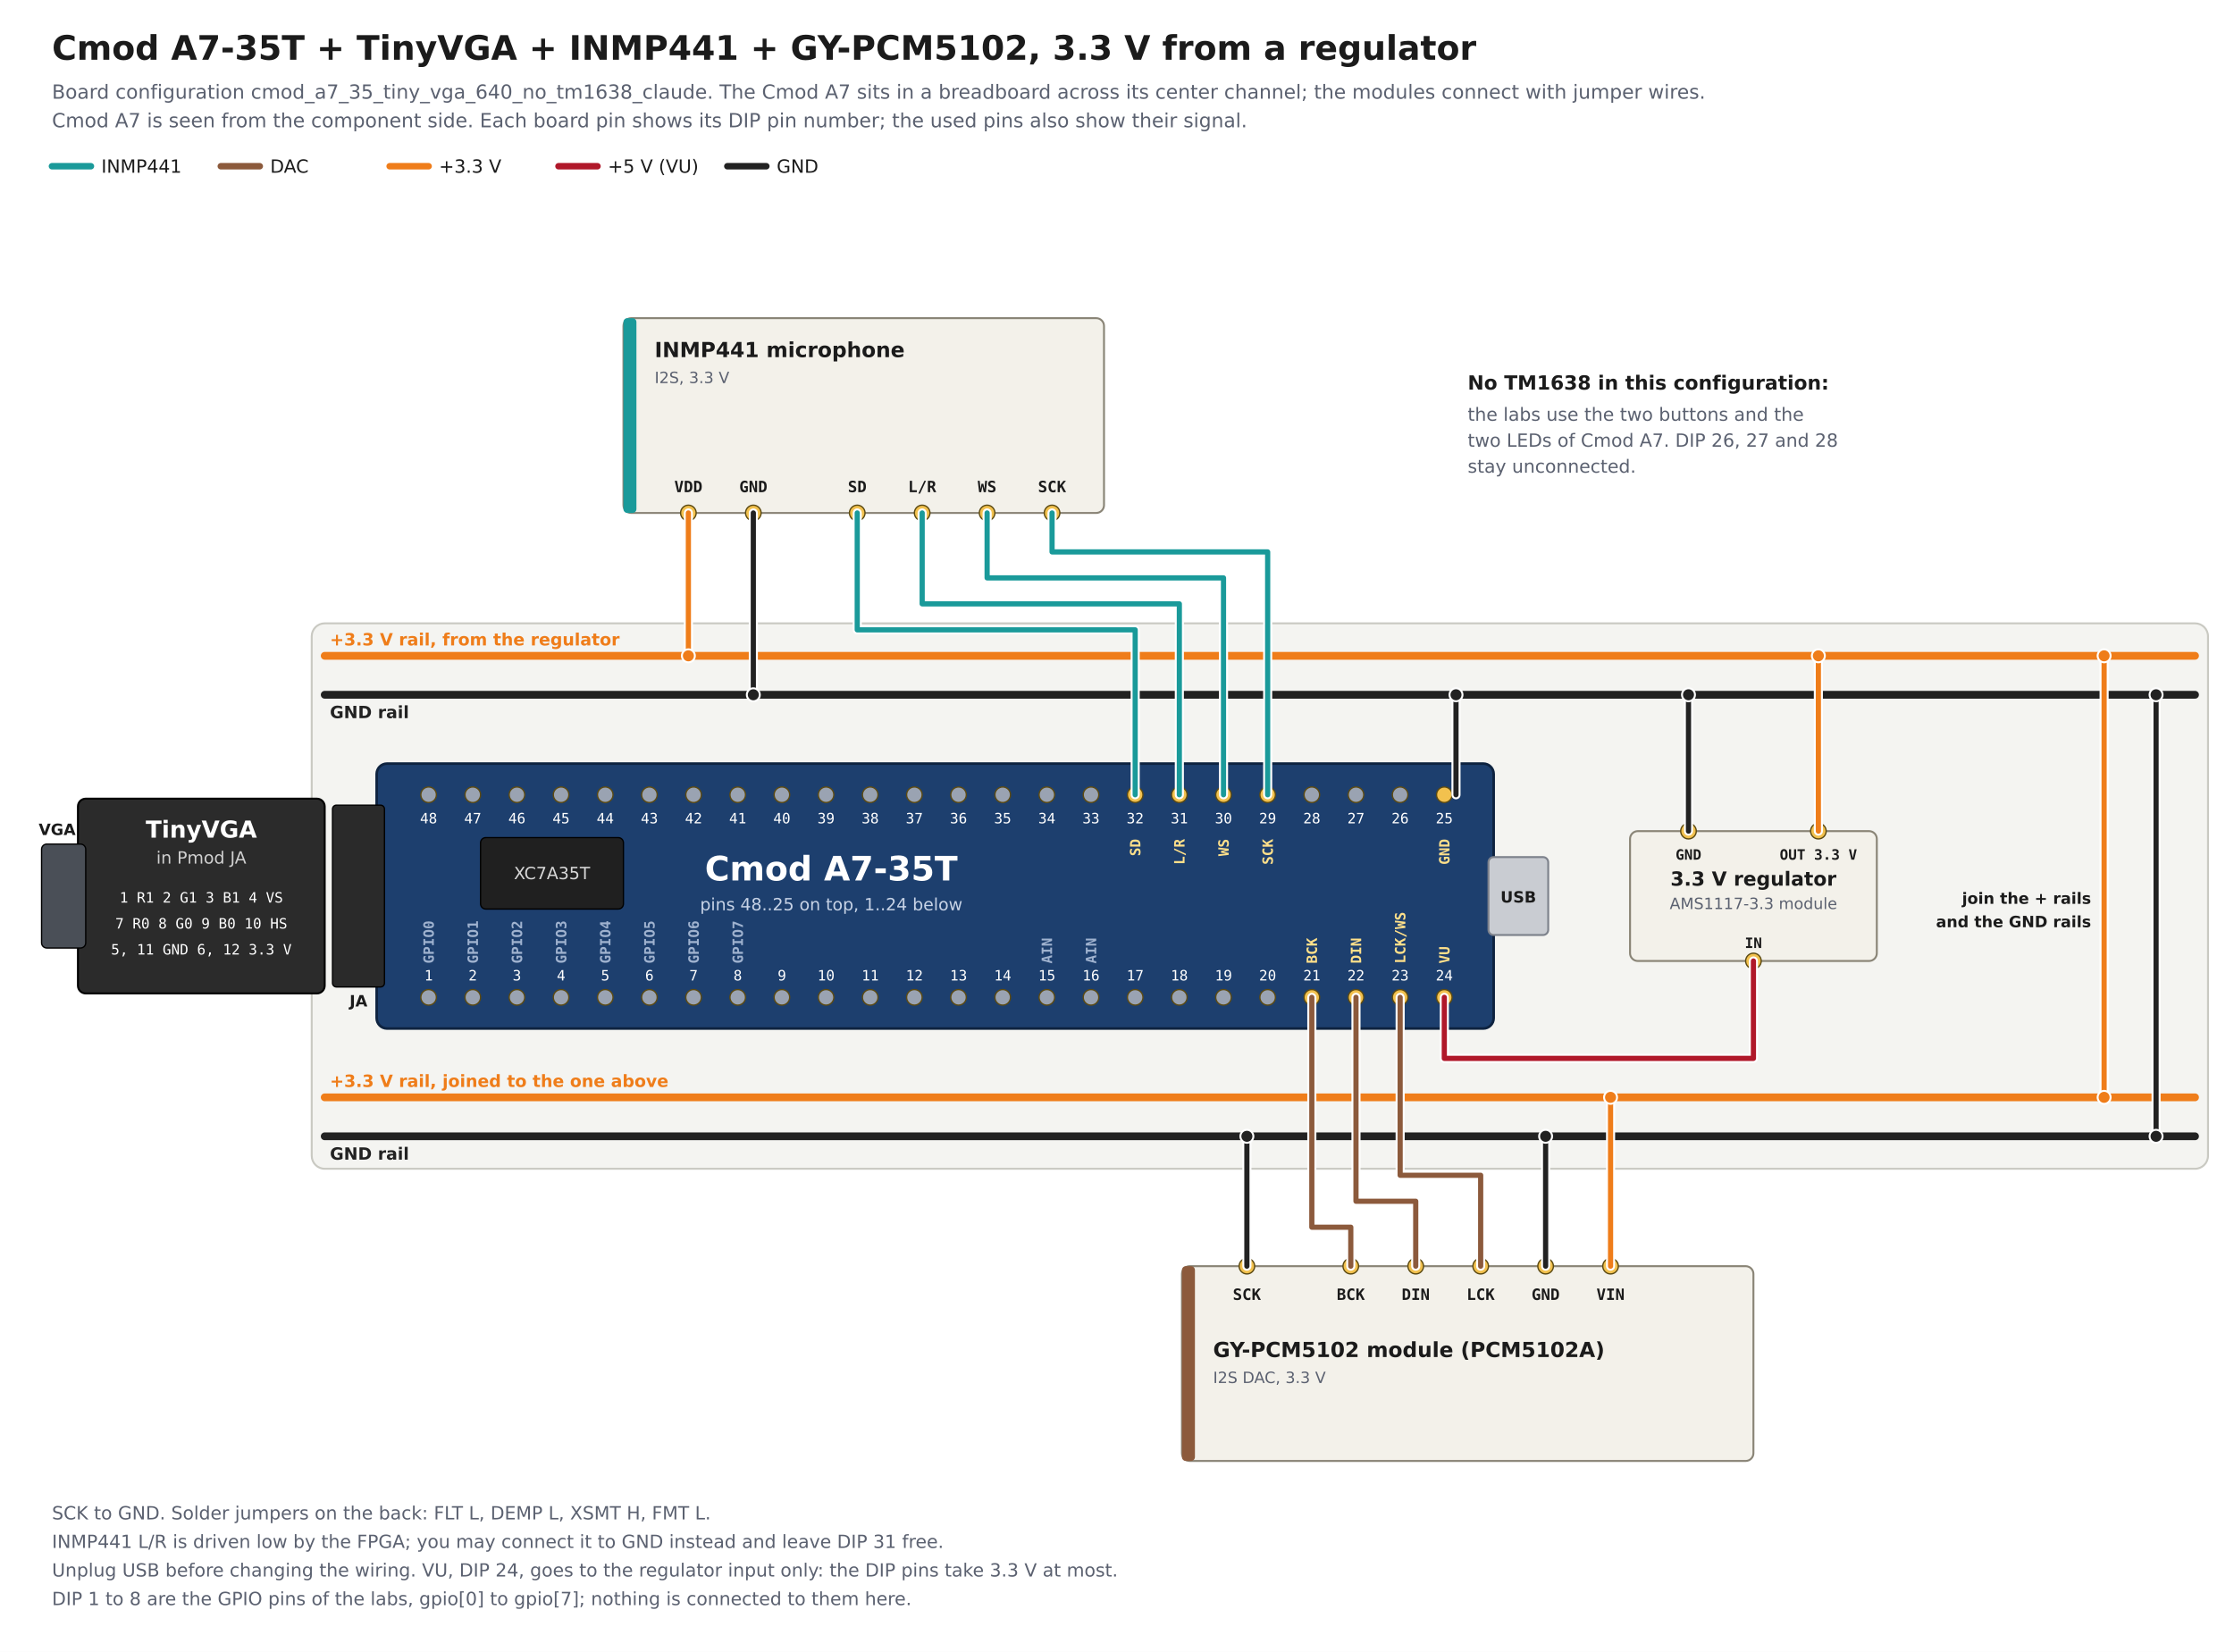
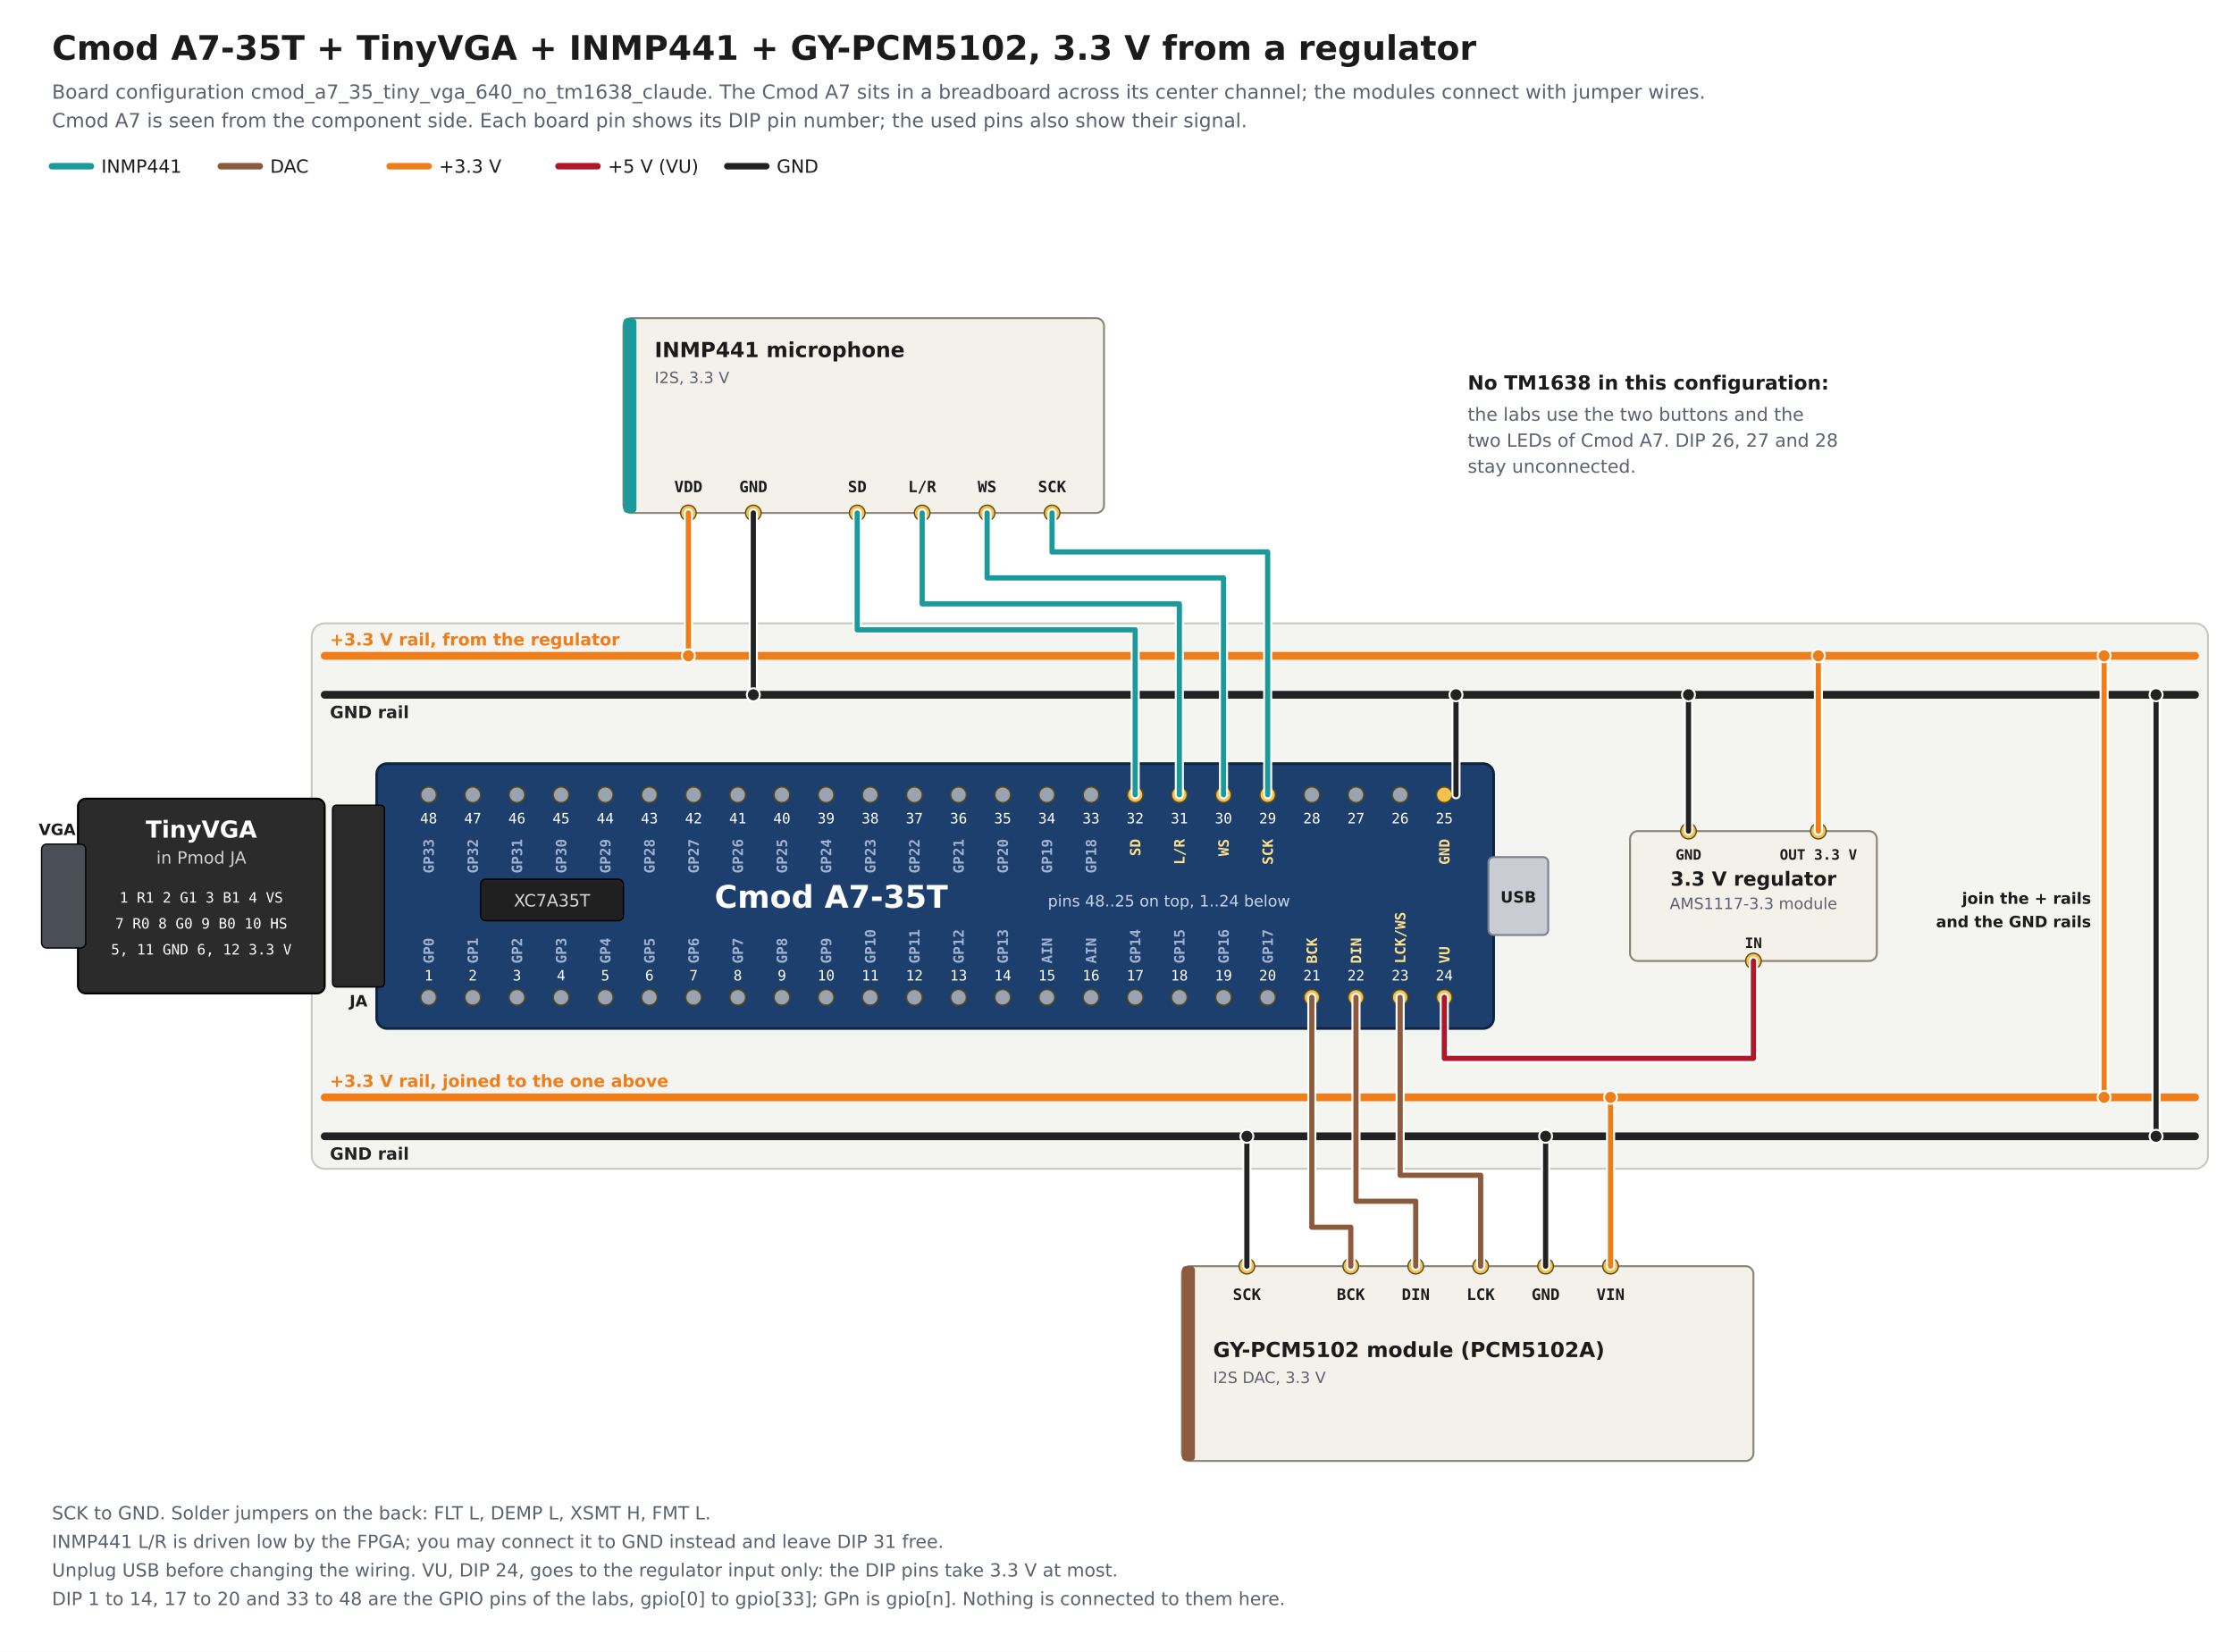
<svg xmlns="http://www.w3.org/2000/svg" width="1720" height="1272" viewBox="0 0 1720 1272">
  <rect width="1720" height="1272" fill="#ffffff" />
  <text x="40" y="46" font-family="DejaVu Sans, Liberation Sans, Arial, sans-serif" font-size="26" font-weight="bold" fill="#1b1b1b" text-anchor="start">Cmod A7-35T + TinyVGA + INMP441 + GY-PCM5102, 3.3 V from a regulator</text>
  <text x="40" y="76" font-family="DejaVu Sans, Liberation Sans, Arial, sans-serif" font-size="15" font-weight="normal" fill="#5b6170" text-anchor="start">Board configuration cmod_a7_35_tiny_vga_640_no_tm1638_claude. The Cmod A7 sits in a breadboard across its center channel; the modules connect with jumper wires.</text>
  <text x="40" y="98" font-family="DejaVu Sans, Liberation Sans, Arial, sans-serif" font-size="15" font-weight="normal" fill="#5b6170" text-anchor="start">Cmod A7 is seen from the component side. Each board pin shows its DIP pin number; the used pins also show their signal.</text>
  <line x1="40" y1="128" x2="70" y2="128" stroke="#1a9a9a" stroke-width="5" stroke-linecap="round" />
  <text x="78" y="133" font-family="DejaVu Sans, Liberation Sans, Arial, sans-serif" font-size="14" font-weight="normal" fill="#1b1b1b" text-anchor="start">INMP441</text>
  <line x1="170" y1="128" x2="200" y2="128" stroke="#8c5a3c" stroke-width="5" stroke-linecap="round" />
  <text x="208" y="133" font-family="DejaVu Sans, Liberation Sans, Arial, sans-serif" font-size="14" font-weight="normal" fill="#1b1b1b" text-anchor="start">DAC</text>
  <line x1="300" y1="128" x2="330" y2="128" stroke="#ef7d1a" stroke-width="5" stroke-linecap="round" />
  <text x="338" y="133" font-family="DejaVu Sans, Liberation Sans, Arial, sans-serif" font-size="14" font-weight="normal" fill="#1b1b1b" text-anchor="start">+3.3 V</text>
  <line x1="430" y1="128" x2="460" y2="128" stroke="#b0182a" stroke-width="5" stroke-linecap="round" />
  <text x="468" y="133" font-family="DejaVu Sans, Liberation Sans, Arial, sans-serif" font-size="14" font-weight="normal" fill="#1b1b1b" text-anchor="start">+5 V (VU)</text>
  <line x1="560" y1="128" x2="590" y2="128" stroke="#222222" stroke-width="5" stroke-linecap="round" />
  <text x="598" y="133" font-family="DejaVu Sans, Liberation Sans, Arial, sans-serif" font-size="14" font-weight="normal" fill="#1b1b1b" text-anchor="start">GND</text>
  <g transform="translate(0 0)">
    <rect x="240" y="480" width="1460" height="420" rx="10" fill="#f4f4f1" stroke="#c9c9c2" stroke-width="1.5" />
    <text x="254" y="497" font-family="DejaVu Sans, Liberation Sans, Arial, sans-serif" font-size="13" font-weight="bold" fill="#ef7d1a" text-anchor="start">+3.3 V rail, from the regulator</text>
    <text x="254" y="553" font-family="DejaVu Sans, Liberation Sans, Arial, sans-serif" font-size="13" font-weight="bold" fill="#222222" text-anchor="start">GND rail</text>
    <text x="254" y="837" font-family="DejaVu Sans, Liberation Sans, Arial, sans-serif" font-size="13" font-weight="bold" fill="#ef7d1a" text-anchor="start">+3.3 V rail, joined to the one above</text>
    <text x="254" y="893" font-family="DejaVu Sans, Liberation Sans, Arial, sans-serif" font-size="13" font-weight="bold" fill="#222222" text-anchor="start">GND rail</text>
    <line x1="250" y1="505" x2="1690" y2="505" stroke="#ef7d1a" stroke-width="6" stroke-linecap="round" />
    <line x1="250" y1="535" x2="1690" y2="535" stroke="#222222" stroke-width="6" stroke-linecap="round" />
    <line x1="250" y1="845" x2="1690" y2="845" stroke="#ef7d1a" stroke-width="6" stroke-linecap="round" />
    <line x1="250" y1="875" x2="1690" y2="875" stroke="#222222" stroke-width="6" stroke-linecap="round" />
    <rect x="290" y="588" width="860" height="204" rx="8" fill="#1d3f6e" stroke="#0e2340" stroke-width="2" />
    <rect x="1146" y="660" width="46" height="60" rx="4" fill="#c9ccd2" stroke="#7d828c" stroke-width="1.5" />
    <text x="1169" y="695" font-family="DejaVu Sans, Liberation Sans, Arial, sans-serif" font-size="12" font-weight="bold" fill="#1b1b1b" text-anchor="middle">USB</text>
-     <rect x="370" y="645" width="110" height="55" rx="4" fill="#202020" stroke="#000000" stroke-width="1" />
-     <text x="425" y="677" font-family="DejaVu Sans, Liberation Sans, Arial, sans-serif" font-size="13" font-weight="normal" fill="#d8d8d8" text-anchor="middle">XC7A35T</text>
-     <text x="640" y="678" font-family="DejaVu Sans, Liberation Sans, Arial, sans-serif" font-size="26" font-weight="bold" fill="#ffffff" text-anchor="middle">Cmod A7-35T</text>
-     <text x="640" y="701" font-family="DejaVu Sans, Liberation Sans, Arial, sans-serif" font-size="13" font-weight="normal" fill="#c7d3e6" text-anchor="middle">pins 48..25 on top, 1..24 below</text>
+     <rect x="370" y="677" width="110" height="32" rx="4" fill="#202020" stroke="#000000" stroke-width="1" />
+     <text x="425" y="698" font-family="DejaVu Sans, Liberation Sans, Arial, sans-serif" font-size="13" font-weight="normal" fill="#d8d8d8" text-anchor="middle">XC7A35T</text>
+     <text x="640" y="699" font-family="DejaVu Sans, Liberation Sans, Arial, sans-serif" font-size="24" font-weight="bold" fill="#ffffff" text-anchor="middle">Cmod A7-35T</text>
+     <text x="900" y="698" font-family="DejaVu Sans, Liberation Sans, Arial, sans-serif" font-size="12" font-weight="normal" fill="#c7d3e6" text-anchor="middle">pins 48..25 on top, 1..24 below</text>
    <circle cx="330" cy="768" r="6" fill="#9aa3b2" stroke="#5c4a12" stroke-width="1" />
    <text x="330" y="755" font-family="DejaVu Sans Mono, Liberation Mono, monospace" font-size="11" font-weight="normal" fill="#ffffff" text-anchor="middle">1</text>
-     <text x="334" y="742" font-family="DejaVu Sans Mono, Liberation Mono, monospace" font-size="11" font-weight="bold" fill="#9fb2cf" text-anchor="start" transform="rotate(-90 334 742)">GPIO0</text>
+     <text x="334" y="742" font-family="DejaVu Sans Mono, Liberation Mono, monospace" font-size="11" font-weight="bold" fill="#9fb2cf" text-anchor="start" transform="rotate(-90 334 742)">GP0</text>
    <circle cx="364" cy="768" r="6" fill="#9aa3b2" stroke="#5c4a12" stroke-width="1" />
    <text x="364" y="755" font-family="DejaVu Sans Mono, Liberation Mono, monospace" font-size="11" font-weight="normal" fill="#ffffff" text-anchor="middle">2</text>
-     <text x="368" y="742" font-family="DejaVu Sans Mono, Liberation Mono, monospace" font-size="11" font-weight="bold" fill="#9fb2cf" text-anchor="start" transform="rotate(-90 368 742)">GPIO1</text>
+     <text x="368" y="742" font-family="DejaVu Sans Mono, Liberation Mono, monospace" font-size="11" font-weight="bold" fill="#9fb2cf" text-anchor="start" transform="rotate(-90 368 742)">GP1</text>
    <circle cx="398" cy="768" r="6" fill="#9aa3b2" stroke="#5c4a12" stroke-width="1" />
    <text x="398" y="755" font-family="DejaVu Sans Mono, Liberation Mono, monospace" font-size="11" font-weight="normal" fill="#ffffff" text-anchor="middle">3</text>
-     <text x="402" y="742" font-family="DejaVu Sans Mono, Liberation Mono, monospace" font-size="11" font-weight="bold" fill="#9fb2cf" text-anchor="start" transform="rotate(-90 402 742)">GPIO2</text>
+     <text x="402" y="742" font-family="DejaVu Sans Mono, Liberation Mono, monospace" font-size="11" font-weight="bold" fill="#9fb2cf" text-anchor="start" transform="rotate(-90 402 742)">GP2</text>
    <circle cx="432" cy="768" r="6" fill="#9aa3b2" stroke="#5c4a12" stroke-width="1" />
    <text x="432" y="755" font-family="DejaVu Sans Mono, Liberation Mono, monospace" font-size="11" font-weight="normal" fill="#ffffff" text-anchor="middle">4</text>
-     <text x="436" y="742" font-family="DejaVu Sans Mono, Liberation Mono, monospace" font-size="11" font-weight="bold" fill="#9fb2cf" text-anchor="start" transform="rotate(-90 436 742)">GPIO3</text>
+     <text x="436" y="742" font-family="DejaVu Sans Mono, Liberation Mono, monospace" font-size="11" font-weight="bold" fill="#9fb2cf" text-anchor="start" transform="rotate(-90 436 742)">GP3</text>
    <circle cx="466" cy="768" r="6" fill="#9aa3b2" stroke="#5c4a12" stroke-width="1" />
    <text x="466" y="755" font-family="DejaVu Sans Mono, Liberation Mono, monospace" font-size="11" font-weight="normal" fill="#ffffff" text-anchor="middle">5</text>
-     <text x="470" y="742" font-family="DejaVu Sans Mono, Liberation Mono, monospace" font-size="11" font-weight="bold" fill="#9fb2cf" text-anchor="start" transform="rotate(-90 470 742)">GPIO4</text>
+     <text x="470" y="742" font-family="DejaVu Sans Mono, Liberation Mono, monospace" font-size="11" font-weight="bold" fill="#9fb2cf" text-anchor="start" transform="rotate(-90 470 742)">GP4</text>
    <circle cx="500" cy="768" r="6" fill="#9aa3b2" stroke="#5c4a12" stroke-width="1" />
    <text x="500" y="755" font-family="DejaVu Sans Mono, Liberation Mono, monospace" font-size="11" font-weight="normal" fill="#ffffff" text-anchor="middle">6</text>
-     <text x="504" y="742" font-family="DejaVu Sans Mono, Liberation Mono, monospace" font-size="11" font-weight="bold" fill="#9fb2cf" text-anchor="start" transform="rotate(-90 504 742)">GPIO5</text>
+     <text x="504" y="742" font-family="DejaVu Sans Mono, Liberation Mono, monospace" font-size="11" font-weight="bold" fill="#9fb2cf" text-anchor="start" transform="rotate(-90 504 742)">GP5</text>
    <circle cx="534" cy="768" r="6" fill="#9aa3b2" stroke="#5c4a12" stroke-width="1" />
    <text x="534" y="755" font-family="DejaVu Sans Mono, Liberation Mono, monospace" font-size="11" font-weight="normal" fill="#ffffff" text-anchor="middle">7</text>
-     <text x="538" y="742" font-family="DejaVu Sans Mono, Liberation Mono, monospace" font-size="11" font-weight="bold" fill="#9fb2cf" text-anchor="start" transform="rotate(-90 538 742)">GPIO6</text>
+     <text x="538" y="742" font-family="DejaVu Sans Mono, Liberation Mono, monospace" font-size="11" font-weight="bold" fill="#9fb2cf" text-anchor="start" transform="rotate(-90 538 742)">GP6</text>
    <circle cx="568" cy="768" r="6" fill="#9aa3b2" stroke="#5c4a12" stroke-width="1" />
    <text x="568" y="755" font-family="DejaVu Sans Mono, Liberation Mono, monospace" font-size="11" font-weight="normal" fill="#ffffff" text-anchor="middle">8</text>
-     <text x="572" y="742" font-family="DejaVu Sans Mono, Liberation Mono, monospace" font-size="11" font-weight="bold" fill="#9fb2cf" text-anchor="start" transform="rotate(-90 572 742)">GPIO7</text>
+     <text x="572" y="742" font-family="DejaVu Sans Mono, Liberation Mono, monospace" font-size="11" font-weight="bold" fill="#9fb2cf" text-anchor="start" transform="rotate(-90 572 742)">GP7</text>
    <circle cx="602" cy="768" r="6" fill="#9aa3b2" stroke="#5c4a12" stroke-width="1" />
    <text x="602" y="755" font-family="DejaVu Sans Mono, Liberation Mono, monospace" font-size="11" font-weight="normal" fill="#ffffff" text-anchor="middle">9</text>
+     <text x="606" y="742" font-family="DejaVu Sans Mono, Liberation Mono, monospace" font-size="11" font-weight="bold" fill="#9fb2cf" text-anchor="start" transform="rotate(-90 606 742)">GP8</text>
    <circle cx="636" cy="768" r="6" fill="#9aa3b2" stroke="#5c4a12" stroke-width="1" />
    <text x="636" y="755" font-family="DejaVu Sans Mono, Liberation Mono, monospace" font-size="11" font-weight="normal" fill="#ffffff" text-anchor="middle">10</text>
+     <text x="640" y="742" font-family="DejaVu Sans Mono, Liberation Mono, monospace" font-size="11" font-weight="bold" fill="#9fb2cf" text-anchor="start" transform="rotate(-90 640 742)">GP9</text>
    <circle cx="670" cy="768" r="6" fill="#9aa3b2" stroke="#5c4a12" stroke-width="1" />
    <text x="670" y="755" font-family="DejaVu Sans Mono, Liberation Mono, monospace" font-size="11" font-weight="normal" fill="#ffffff" text-anchor="middle">11</text>
+     <text x="674" y="742" font-family="DejaVu Sans Mono, Liberation Mono, monospace" font-size="11" font-weight="bold" fill="#9fb2cf" text-anchor="start" transform="rotate(-90 674 742)">GP10</text>
    <circle cx="704" cy="768" r="6" fill="#9aa3b2" stroke="#5c4a12" stroke-width="1" />
    <text x="704" y="755" font-family="DejaVu Sans Mono, Liberation Mono, monospace" font-size="11" font-weight="normal" fill="#ffffff" text-anchor="middle">12</text>
+     <text x="708" y="742" font-family="DejaVu Sans Mono, Liberation Mono, monospace" font-size="11" font-weight="bold" fill="#9fb2cf" text-anchor="start" transform="rotate(-90 708 742)">GP11</text>
    <circle cx="738" cy="768" r="6" fill="#9aa3b2" stroke="#5c4a12" stroke-width="1" />
    <text x="738" y="755" font-family="DejaVu Sans Mono, Liberation Mono, monospace" font-size="11" font-weight="normal" fill="#ffffff" text-anchor="middle">13</text>
+     <text x="742" y="742" font-family="DejaVu Sans Mono, Liberation Mono, monospace" font-size="11" font-weight="bold" fill="#9fb2cf" text-anchor="start" transform="rotate(-90 742 742)">GP12</text>
    <circle cx="772" cy="768" r="6" fill="#9aa3b2" stroke="#5c4a12" stroke-width="1" />
    <text x="772" y="755" font-family="DejaVu Sans Mono, Liberation Mono, monospace" font-size="11" font-weight="normal" fill="#ffffff" text-anchor="middle">14</text>
+     <text x="776" y="742" font-family="DejaVu Sans Mono, Liberation Mono, monospace" font-size="11" font-weight="bold" fill="#9fb2cf" text-anchor="start" transform="rotate(-90 776 742)">GP13</text>
    <circle cx="806" cy="768" r="6" fill="#9aa3b2" stroke="#5c4a12" stroke-width="1" />
    <text x="806" y="755" font-family="DejaVu Sans Mono, Liberation Mono, monospace" font-size="11" font-weight="normal" fill="#ffffff" text-anchor="middle">15</text>
    <text x="810" y="742" font-family="DejaVu Sans Mono, Liberation Mono, monospace" font-size="11" font-weight="bold" fill="#9fb2cf" text-anchor="start" transform="rotate(-90 810 742)">AIN</text>
    <circle cx="840" cy="768" r="6" fill="#9aa3b2" stroke="#5c4a12" stroke-width="1" />
    <text x="840" y="755" font-family="DejaVu Sans Mono, Liberation Mono, monospace" font-size="11" font-weight="normal" fill="#ffffff" text-anchor="middle">16</text>
    <text x="844" y="742" font-family="DejaVu Sans Mono, Liberation Mono, monospace" font-size="11" font-weight="bold" fill="#9fb2cf" text-anchor="start" transform="rotate(-90 844 742)">AIN</text>
    <circle cx="874" cy="768" r="6" fill="#9aa3b2" stroke="#5c4a12" stroke-width="1" />
    <text x="874" y="755" font-family="DejaVu Sans Mono, Liberation Mono, monospace" font-size="11" font-weight="normal" fill="#ffffff" text-anchor="middle">17</text>
+     <text x="878" y="742" font-family="DejaVu Sans Mono, Liberation Mono, monospace" font-size="11" font-weight="bold" fill="#9fb2cf" text-anchor="start" transform="rotate(-90 878 742)">GP14</text>
    <circle cx="908" cy="768" r="6" fill="#9aa3b2" stroke="#5c4a12" stroke-width="1" />
    <text x="908" y="755" font-family="DejaVu Sans Mono, Liberation Mono, monospace" font-size="11" font-weight="normal" fill="#ffffff" text-anchor="middle">18</text>
+     <text x="912" y="742" font-family="DejaVu Sans Mono, Liberation Mono, monospace" font-size="11" font-weight="bold" fill="#9fb2cf" text-anchor="start" transform="rotate(-90 912 742)">GP15</text>
    <circle cx="942" cy="768" r="6" fill="#9aa3b2" stroke="#5c4a12" stroke-width="1" />
    <text x="942" y="755" font-family="DejaVu Sans Mono, Liberation Mono, monospace" font-size="11" font-weight="normal" fill="#ffffff" text-anchor="middle">19</text>
+     <text x="946" y="742" font-family="DejaVu Sans Mono, Liberation Mono, monospace" font-size="11" font-weight="bold" fill="#9fb2cf" text-anchor="start" transform="rotate(-90 946 742)">GP16</text>
    <circle cx="976" cy="768" r="6" fill="#9aa3b2" stroke="#5c4a12" stroke-width="1" />
    <text x="976" y="755" font-family="DejaVu Sans Mono, Liberation Mono, monospace" font-size="11" font-weight="normal" fill="#ffffff" text-anchor="middle">20</text>
+     <text x="980" y="742" font-family="DejaVu Sans Mono, Liberation Mono, monospace" font-size="11" font-weight="bold" fill="#9fb2cf" text-anchor="start" transform="rotate(-90 980 742)">GP17</text>
    <circle cx="1010" cy="768" r="6" fill="#f2c14e" stroke="#5c4a12" stroke-width="1" />
    <text x="1010" y="755" font-family="DejaVu Sans Mono, Liberation Mono, monospace" font-size="11" font-weight="normal" fill="#ffffff" text-anchor="middle">21</text>
    <text x="1014" y="742" font-family="DejaVu Sans Mono, Liberation Mono, monospace" font-size="11" font-weight="bold" fill="#ffe08a" text-anchor="start" transform="rotate(-90 1014 742)">BCK</text>
    <circle cx="1044" cy="768" r="6" fill="#f2c14e" stroke="#5c4a12" stroke-width="1" />
    <text x="1044" y="755" font-family="DejaVu Sans Mono, Liberation Mono, monospace" font-size="11" font-weight="normal" fill="#ffffff" text-anchor="middle">22</text>
    <text x="1048" y="742" font-family="DejaVu Sans Mono, Liberation Mono, monospace" font-size="11" font-weight="bold" fill="#ffe08a" text-anchor="start" transform="rotate(-90 1048 742)">DIN</text>
    <circle cx="1078" cy="768" r="6" fill="#f2c14e" stroke="#5c4a12" stroke-width="1" />
    <text x="1078" y="755" font-family="DejaVu Sans Mono, Liberation Mono, monospace" font-size="11" font-weight="normal" fill="#ffffff" text-anchor="middle">23</text>
    <text x="1082" y="742" font-family="DejaVu Sans Mono, Liberation Mono, monospace" font-size="11" font-weight="bold" fill="#ffe08a" text-anchor="start" transform="rotate(-90 1082 742)">LCK/WS</text>
    <circle cx="1112" cy="768" r="6" fill="#f2c14e" stroke="#5c4a12" stroke-width="1" />
    <text x="1112" y="755" font-family="DejaVu Sans Mono, Liberation Mono, monospace" font-size="11" font-weight="normal" fill="#ffffff" text-anchor="middle">24</text>
    <text x="1116" y="742" font-family="DejaVu Sans Mono, Liberation Mono, monospace" font-size="11" font-weight="bold" fill="#ffe08a" text-anchor="start" transform="rotate(-90 1116 742)">VU</text>
    <circle cx="1112" cy="612" r="6" fill="#f2c14e" stroke="#5c4a12" stroke-width="1" />
    <text x="1112" y="634" font-family="DejaVu Sans Mono, Liberation Mono, monospace" font-size="11" font-weight="normal" fill="#ffffff" text-anchor="middle">25</text>
    <text x="1116" y="646" font-family="DejaVu Sans Mono, Liberation Mono, monospace" font-size="11" font-weight="bold" fill="#ffe08a" text-anchor="end" transform="rotate(-90 1116 646)">GND</text>
    <circle cx="1078" cy="612" r="6" fill="#9aa3b2" stroke="#5c4a12" stroke-width="1" />
    <text x="1078" y="634" font-family="DejaVu Sans Mono, Liberation Mono, monospace" font-size="11" font-weight="normal" fill="#ffffff" text-anchor="middle">26</text>
    <circle cx="1044" cy="612" r="6" fill="#9aa3b2" stroke="#5c4a12" stroke-width="1" />
    <text x="1044" y="634" font-family="DejaVu Sans Mono, Liberation Mono, monospace" font-size="11" font-weight="normal" fill="#ffffff" text-anchor="middle">27</text>
    <circle cx="1010" cy="612" r="6" fill="#9aa3b2" stroke="#5c4a12" stroke-width="1" />
    <text x="1010" y="634" font-family="DejaVu Sans Mono, Liberation Mono, monospace" font-size="11" font-weight="normal" fill="#ffffff" text-anchor="middle">28</text>
    <circle cx="976" cy="612" r="6" fill="#f2c14e" stroke="#5c4a12" stroke-width="1" />
    <text x="976" y="634" font-family="DejaVu Sans Mono, Liberation Mono, monospace" font-size="11" font-weight="normal" fill="#ffffff" text-anchor="middle">29</text>
    <text x="980" y="646" font-family="DejaVu Sans Mono, Liberation Mono, monospace" font-size="11" font-weight="bold" fill="#ffe08a" text-anchor="end" transform="rotate(-90 980 646)">SCK</text>
    <circle cx="942" cy="612" r="6" fill="#f2c14e" stroke="#5c4a12" stroke-width="1" />
    <text x="942" y="634" font-family="DejaVu Sans Mono, Liberation Mono, monospace" font-size="11" font-weight="normal" fill="#ffffff" text-anchor="middle">30</text>
    <text x="946" y="646" font-family="DejaVu Sans Mono, Liberation Mono, monospace" font-size="11" font-weight="bold" fill="#ffe08a" text-anchor="end" transform="rotate(-90 946 646)">WS</text>
    <circle cx="908" cy="612" r="6" fill="#f2c14e" stroke="#5c4a12" stroke-width="1" />
    <text x="908" y="634" font-family="DejaVu Sans Mono, Liberation Mono, monospace" font-size="11" font-weight="normal" fill="#ffffff" text-anchor="middle">31</text>
    <text x="912" y="646" font-family="DejaVu Sans Mono, Liberation Mono, monospace" font-size="11" font-weight="bold" fill="#ffe08a" text-anchor="end" transform="rotate(-90 912 646)">L/R</text>
    <circle cx="874" cy="612" r="6" fill="#f2c14e" stroke="#5c4a12" stroke-width="1" />
    <text x="874" y="634" font-family="DejaVu Sans Mono, Liberation Mono, monospace" font-size="11" font-weight="normal" fill="#ffffff" text-anchor="middle">32</text>
    <text x="878" y="646" font-family="DejaVu Sans Mono, Liberation Mono, monospace" font-size="11" font-weight="bold" fill="#ffe08a" text-anchor="end" transform="rotate(-90 878 646)">SD</text>
    <circle cx="840" cy="612" r="6" fill="#9aa3b2" stroke="#5c4a12" stroke-width="1" />
    <text x="840" y="634" font-family="DejaVu Sans Mono, Liberation Mono, monospace" font-size="11" font-weight="normal" fill="#ffffff" text-anchor="middle">33</text>
+     <text x="844" y="646" font-family="DejaVu Sans Mono, Liberation Mono, monospace" font-size="11" font-weight="bold" fill="#9fb2cf" text-anchor="end" transform="rotate(-90 844 646)">GP18</text>
    <circle cx="806" cy="612" r="6" fill="#9aa3b2" stroke="#5c4a12" stroke-width="1" />
    <text x="806" y="634" font-family="DejaVu Sans Mono, Liberation Mono, monospace" font-size="11" font-weight="normal" fill="#ffffff" text-anchor="middle">34</text>
+     <text x="810" y="646" font-family="DejaVu Sans Mono, Liberation Mono, monospace" font-size="11" font-weight="bold" fill="#9fb2cf" text-anchor="end" transform="rotate(-90 810 646)">GP19</text>
    <circle cx="772" cy="612" r="6" fill="#9aa3b2" stroke="#5c4a12" stroke-width="1" />
    <text x="772" y="634" font-family="DejaVu Sans Mono, Liberation Mono, monospace" font-size="11" font-weight="normal" fill="#ffffff" text-anchor="middle">35</text>
+     <text x="776" y="646" font-family="DejaVu Sans Mono, Liberation Mono, monospace" font-size="11" font-weight="bold" fill="#9fb2cf" text-anchor="end" transform="rotate(-90 776 646)">GP20</text>
    <circle cx="738" cy="612" r="6" fill="#9aa3b2" stroke="#5c4a12" stroke-width="1" />
    <text x="738" y="634" font-family="DejaVu Sans Mono, Liberation Mono, monospace" font-size="11" font-weight="normal" fill="#ffffff" text-anchor="middle">36</text>
+     <text x="742" y="646" font-family="DejaVu Sans Mono, Liberation Mono, monospace" font-size="11" font-weight="bold" fill="#9fb2cf" text-anchor="end" transform="rotate(-90 742 646)">GP21</text>
    <circle cx="704" cy="612" r="6" fill="#9aa3b2" stroke="#5c4a12" stroke-width="1" />
    <text x="704" y="634" font-family="DejaVu Sans Mono, Liberation Mono, monospace" font-size="11" font-weight="normal" fill="#ffffff" text-anchor="middle">37</text>
+     <text x="708" y="646" font-family="DejaVu Sans Mono, Liberation Mono, monospace" font-size="11" font-weight="bold" fill="#9fb2cf" text-anchor="end" transform="rotate(-90 708 646)">GP22</text>
    <circle cx="670" cy="612" r="6" fill="#9aa3b2" stroke="#5c4a12" stroke-width="1" />
    <text x="670" y="634" font-family="DejaVu Sans Mono, Liberation Mono, monospace" font-size="11" font-weight="normal" fill="#ffffff" text-anchor="middle">38</text>
+     <text x="674" y="646" font-family="DejaVu Sans Mono, Liberation Mono, monospace" font-size="11" font-weight="bold" fill="#9fb2cf" text-anchor="end" transform="rotate(-90 674 646)">GP23</text>
    <circle cx="636" cy="612" r="6" fill="#9aa3b2" stroke="#5c4a12" stroke-width="1" />
    <text x="636" y="634" font-family="DejaVu Sans Mono, Liberation Mono, monospace" font-size="11" font-weight="normal" fill="#ffffff" text-anchor="middle">39</text>
+     <text x="640" y="646" font-family="DejaVu Sans Mono, Liberation Mono, monospace" font-size="11" font-weight="bold" fill="#9fb2cf" text-anchor="end" transform="rotate(-90 640 646)">GP24</text>
    <circle cx="602" cy="612" r="6" fill="#9aa3b2" stroke="#5c4a12" stroke-width="1" />
    <text x="602" y="634" font-family="DejaVu Sans Mono, Liberation Mono, monospace" font-size="11" font-weight="normal" fill="#ffffff" text-anchor="middle">40</text>
+     <text x="606" y="646" font-family="DejaVu Sans Mono, Liberation Mono, monospace" font-size="11" font-weight="bold" fill="#9fb2cf" text-anchor="end" transform="rotate(-90 606 646)">GP25</text>
    <circle cx="568" cy="612" r="6" fill="#9aa3b2" stroke="#5c4a12" stroke-width="1" />
    <text x="568" y="634" font-family="DejaVu Sans Mono, Liberation Mono, monospace" font-size="11" font-weight="normal" fill="#ffffff" text-anchor="middle">41</text>
+     <text x="572" y="646" font-family="DejaVu Sans Mono, Liberation Mono, monospace" font-size="11" font-weight="bold" fill="#9fb2cf" text-anchor="end" transform="rotate(-90 572 646)">GP26</text>
    <circle cx="534" cy="612" r="6" fill="#9aa3b2" stroke="#5c4a12" stroke-width="1" />
    <text x="534" y="634" font-family="DejaVu Sans Mono, Liberation Mono, monospace" font-size="11" font-weight="normal" fill="#ffffff" text-anchor="middle">42</text>
+     <text x="538" y="646" font-family="DejaVu Sans Mono, Liberation Mono, monospace" font-size="11" font-weight="bold" fill="#9fb2cf" text-anchor="end" transform="rotate(-90 538 646)">GP27</text>
    <circle cx="500" cy="612" r="6" fill="#9aa3b2" stroke="#5c4a12" stroke-width="1" />
    <text x="500" y="634" font-family="DejaVu Sans Mono, Liberation Mono, monospace" font-size="11" font-weight="normal" fill="#ffffff" text-anchor="middle">43</text>
+     <text x="504" y="646" font-family="DejaVu Sans Mono, Liberation Mono, monospace" font-size="11" font-weight="bold" fill="#9fb2cf" text-anchor="end" transform="rotate(-90 504 646)">GP28</text>
    <circle cx="466" cy="612" r="6" fill="#9aa3b2" stroke="#5c4a12" stroke-width="1" />
    <text x="466" y="634" font-family="DejaVu Sans Mono, Liberation Mono, monospace" font-size="11" font-weight="normal" fill="#ffffff" text-anchor="middle">44</text>
+     <text x="470" y="646" font-family="DejaVu Sans Mono, Liberation Mono, monospace" font-size="11" font-weight="bold" fill="#9fb2cf" text-anchor="end" transform="rotate(-90 470 646)">GP29</text>
    <circle cx="432" cy="612" r="6" fill="#9aa3b2" stroke="#5c4a12" stroke-width="1" />
    <text x="432" y="634" font-family="DejaVu Sans Mono, Liberation Mono, monospace" font-size="11" font-weight="normal" fill="#ffffff" text-anchor="middle">45</text>
+     <text x="436" y="646" font-family="DejaVu Sans Mono, Liberation Mono, monospace" font-size="11" font-weight="bold" fill="#9fb2cf" text-anchor="end" transform="rotate(-90 436 646)">GP30</text>
    <circle cx="398" cy="612" r="6" fill="#9aa3b2" stroke="#5c4a12" stroke-width="1" />
    <text x="398" y="634" font-family="DejaVu Sans Mono, Liberation Mono, monospace" font-size="11" font-weight="normal" fill="#ffffff" text-anchor="middle">46</text>
+     <text x="402" y="646" font-family="DejaVu Sans Mono, Liberation Mono, monospace" font-size="11" font-weight="bold" fill="#9fb2cf" text-anchor="end" transform="rotate(-90 402 646)">GP31</text>
    <circle cx="364" cy="612" r="6" fill="#9aa3b2" stroke="#5c4a12" stroke-width="1" />
    <text x="364" y="634" font-family="DejaVu Sans Mono, Liberation Mono, monospace" font-size="11" font-weight="normal" fill="#ffffff" text-anchor="middle">47</text>
+     <text x="368" y="646" font-family="DejaVu Sans Mono, Liberation Mono, monospace" font-size="11" font-weight="bold" fill="#9fb2cf" text-anchor="end" transform="rotate(-90 368 646)">GP32</text>
    <circle cx="330" cy="612" r="6" fill="#9aa3b2" stroke="#5c4a12" stroke-width="1" />
    <text x="330" y="634" font-family="DejaVu Sans Mono, Liberation Mono, monospace" font-size="11" font-weight="normal" fill="#ffffff" text-anchor="middle">48</text>
+     <text x="334" y="646" font-family="DejaVu Sans Mono, Liberation Mono, monospace" font-size="11" font-weight="bold" fill="#9fb2cf" text-anchor="end" transform="rotate(-90 334 646)">GP33</text>
    <rect x="256" y="620" width="40" height="140" rx="3" fill="#2a2a2a" stroke="#000000" stroke-width="1" />
    <text x="276" y="775" font-family="DejaVu Sans, Liberation Sans, Arial, sans-serif" font-size="12" font-weight="bold" fill="#1b1b1b" text-anchor="middle">JA</text>
    <rect x="60" y="615" width="190" height="150" rx="6" fill="#2b2b2b" stroke="#000000" stroke-width="1.5" />
    <rect x="32" y="650" width="34" height="80" rx="4" fill="#4a4f57" stroke="#000000" stroke-width="1" />
    <text x="155" y="645" font-family="DejaVu Sans, Liberation Sans, Arial, sans-serif" font-size="18" font-weight="bold" fill="#ffffff" text-anchor="middle">TinyVGA</text>
    <text x="155" y="665" font-family="DejaVu Sans, Liberation Sans, Arial, sans-serif" font-size="13" font-weight="normal" fill="#d0d0d0" text-anchor="middle">in Pmod JA</text>
    <text x="155" y="695" font-family="DejaVu Sans Mono, Liberation Mono, monospace" font-size="11" font-weight="normal" fill="#ffffff" text-anchor="middle">1 R1  2 G1  3 B1  4 VS</text>
    <text x="155" y="715" font-family="DejaVu Sans Mono, Liberation Mono, monospace" font-size="11" font-weight="normal" fill="#ffffff" text-anchor="middle">7 R0  8 G0  9 B0 10 HS</text>
    <text x="155" y="735" font-family="DejaVu Sans Mono, Liberation Mono, monospace" font-size="11" font-weight="normal" fill="#ffffff" text-anchor="middle">5, 11 GND   6, 12 3.3 V</text>
    <text x="44" y="643" font-family="DejaVu Sans, Liberation Sans, Arial, sans-serif" font-size="12" font-weight="bold" fill="#1b1b1b" text-anchor="middle">VGA</text>
    <polyline points="1121,612 1121,535" fill="none" stroke="#ffffff" stroke-width="7" stroke-linejoin="round" stroke-linecap="round" />
    <polyline points="1121,612 1121,535" fill="none" stroke="#222222" stroke-width="4" stroke-linejoin="round" stroke-linecap="round" />
    <circle cx="1121" cy="535" r="5" fill="#222222" stroke="#ffffff" stroke-width="1.5" />
    <polyline points="1620,505 1620,845" fill="none" stroke="#ffffff" stroke-width="7" stroke-linejoin="round" stroke-linecap="round" />
    <polyline points="1620,505 1620,845" fill="none" stroke="#ef7d1a" stroke-width="4" stroke-linejoin="round" stroke-linecap="round" />
    <circle cx="1620" cy="505" r="5" fill="#ef7d1a" stroke="#ffffff" stroke-width="1.5" />
    <circle cx="1620" cy="845" r="5" fill="#ef7d1a" stroke="#ffffff" stroke-width="1.5" />
    <polyline points="1660,535 1660,875" fill="none" stroke="#ffffff" stroke-width="7" stroke-linejoin="round" stroke-linecap="round" />
    <polyline points="1660,535 1660,875" fill="none" stroke="#222222" stroke-width="4" stroke-linejoin="round" stroke-linecap="round" />
    <circle cx="1660" cy="535" r="5" fill="#222222" stroke="#ffffff" stroke-width="1.5" />
    <circle cx="1660" cy="875" r="5" fill="#222222" stroke="#ffffff" stroke-width="1.5" />
    <text x="1610" y="696" font-family="DejaVu Sans, Liberation Sans, Arial, sans-serif" font-size="12" font-weight="bold" fill="#1b1b1b" text-anchor="end">join the + rails</text>
    <text x="1610" y="714" font-family="DejaVu Sans, Liberation Sans, Arial, sans-serif" font-size="12" font-weight="bold" fill="#1b1b1b" text-anchor="end">and the GND rails</text>
    <rect x="1255" y="640" width="190" height="100" rx="6" fill="#f3f1ea" stroke="#8a8577" stroke-width="1.5" />
    <text x="1350.0" y="682" font-family="DejaVu Sans, Liberation Sans, Arial, sans-serif" font-size="15" font-weight="bold" fill="#1b1b1b" text-anchor="middle">3.3 V regulator</text>
    <text x="1350.0" y="700" font-family="DejaVu Sans, Liberation Sans, Arial, sans-serif" font-size="12" font-weight="normal" fill="#5b6170" text-anchor="middle">AMS1117-3.3 module</text>
    <circle cx="1300" cy="640" r="6" fill="#f2c14e" stroke="#5c4a12" stroke-width="1" />
    <text x="1300" y="662" font-family="DejaVu Sans Mono, Liberation Mono, monospace" font-size="11" font-weight="bold" fill="#1b1b1b" text-anchor="middle">GND</text>
    <circle cx="1400" cy="640" r="6" fill="#f2c14e" stroke="#5c4a12" stroke-width="1" />
    <text x="1400" y="662" font-family="DejaVu Sans Mono, Liberation Mono, monospace" font-size="11" font-weight="bold" fill="#1b1b1b" text-anchor="middle">OUT 3.3 V</text>
    <circle cx="1350" cy="740" r="6" fill="#f2c14e" stroke="#5c4a12" stroke-width="1" />
    <text x="1350" y="730" font-family="DejaVu Sans Mono, Liberation Mono, monospace" font-size="11" font-weight="bold" fill="#1b1b1b" text-anchor="middle">IN</text>
    <polyline points="1300,640 1300,535" fill="none" stroke="#ffffff" stroke-width="7" stroke-linejoin="round" stroke-linecap="round" />
    <polyline points="1300,640 1300,535" fill="none" stroke="#222222" stroke-width="4" stroke-linejoin="round" stroke-linecap="round" />
    <circle cx="1300" cy="535" r="5" fill="#222222" stroke="#ffffff" stroke-width="1.5" />
    <polyline points="1400,640 1400,505" fill="none" stroke="#ffffff" stroke-width="7" stroke-linejoin="round" stroke-linecap="round" />
    <polyline points="1400,640 1400,505" fill="none" stroke="#ef7d1a" stroke-width="4" stroke-linejoin="round" stroke-linecap="round" />
    <circle cx="1400" cy="505" r="5" fill="#ef7d1a" stroke="#ffffff" stroke-width="1.5" />
    <polyline points="1112,768 1112,815 1350,815 1350,740" fill="none" stroke="#ffffff" stroke-width="7" stroke-linejoin="round" stroke-linecap="round" />
    <polyline points="1112,768 1112,815 1350,815 1350,740" fill="none" stroke="#b0182a" stroke-width="4" stroke-linejoin="round" stroke-linecap="round" />
    <rect x="480" y="245" width="370" height="150" rx="6" fill="#f3f1ea" stroke="#8a8577" stroke-width="1.5" />
    <rect x="480" y="245" width="10" height="150" rx="3" fill="#1a9a9a" stroke="none" stroke-width="1" />
    <text x="504" y="275" font-family="DejaVu Sans, Liberation Sans, Arial, sans-serif" font-size="16" font-weight="bold" fill="#1b1b1b" text-anchor="start">INMP441 microphone</text>
    <text x="504" y="295" font-family="DejaVu Sans, Liberation Sans, Arial, sans-serif" font-size="12" font-weight="normal" fill="#5b6170" text-anchor="start">I2S, 3.3 V</text>
    <circle cx="530" cy="395" r="6" fill="#f2c14e" stroke="#5c4a12" stroke-width="1" />
    <text x="530" y="379" font-family="DejaVu Sans Mono, Liberation Mono, monospace" font-size="12" font-weight="bold" fill="#1b1b1b" text-anchor="middle">VDD</text>
    <circle cx="580" cy="395" r="6" fill="#f2c14e" stroke="#5c4a12" stroke-width="1" />
    <text x="580" y="379" font-family="DejaVu Sans Mono, Liberation Mono, monospace" font-size="12" font-weight="bold" fill="#1b1b1b" text-anchor="middle">GND</text>
    <circle cx="660" cy="395" r="6" fill="#f2c14e" stroke="#5c4a12" stroke-width="1" />
    <text x="660" y="379" font-family="DejaVu Sans Mono, Liberation Mono, monospace" font-size="12" font-weight="bold" fill="#1b1b1b" text-anchor="middle">SD</text>
    <circle cx="710" cy="395" r="6" fill="#f2c14e" stroke="#5c4a12" stroke-width="1" />
    <text x="710" y="379" font-family="DejaVu Sans Mono, Liberation Mono, monospace" font-size="12" font-weight="bold" fill="#1b1b1b" text-anchor="middle">L/R</text>
    <circle cx="760" cy="395" r="6" fill="#f2c14e" stroke="#5c4a12" stroke-width="1" />
    <text x="760" y="379" font-family="DejaVu Sans Mono, Liberation Mono, monospace" font-size="12" font-weight="bold" fill="#1b1b1b" text-anchor="middle">WS</text>
    <circle cx="810" cy="395" r="6" fill="#f2c14e" stroke="#5c4a12" stroke-width="1" />
    <text x="810" y="379" font-family="DejaVu Sans Mono, Liberation Mono, monospace" font-size="12" font-weight="bold" fill="#1b1b1b" text-anchor="middle">SCK</text>
    <polyline points="530,395 530,505" fill="none" stroke="#ffffff" stroke-width="7" stroke-linejoin="round" stroke-linecap="round" />
    <polyline points="530,395 530,505" fill="none" stroke="#ef7d1a" stroke-width="4" stroke-linejoin="round" stroke-linecap="round" />
    <circle cx="530" cy="505" r="5" fill="#ef7d1a" stroke="#ffffff" stroke-width="1.5" />
    <polyline points="580,395 580,535" fill="none" stroke="#ffffff" stroke-width="7" stroke-linejoin="round" stroke-linecap="round" />
    <polyline points="580,395 580,535" fill="none" stroke="#222222" stroke-width="4" stroke-linejoin="round" stroke-linecap="round" />
    <circle cx="580" cy="535" r="5" fill="#222222" stroke="#ffffff" stroke-width="1.5" />
    <polyline points="976,612 976,425 810,425 810,395" fill="none" stroke="#ffffff" stroke-width="7" stroke-linejoin="round" stroke-linecap="round" />
    <polyline points="976,612 976,425 810,425 810,395" fill="none" stroke="#1a9a9a" stroke-width="4" stroke-linejoin="round" stroke-linecap="round" />
    <polyline points="942,612 942,445 760,445 760,395" fill="none" stroke="#ffffff" stroke-width="7" stroke-linejoin="round" stroke-linecap="round" />
    <polyline points="942,612 942,445 760,445 760,395" fill="none" stroke="#1a9a9a" stroke-width="4" stroke-linejoin="round" stroke-linecap="round" />
    <polyline points="908,612 908,465 710,465 710,395" fill="none" stroke="#ffffff" stroke-width="7" stroke-linejoin="round" stroke-linecap="round" />
    <polyline points="908,612 908,465 710,465 710,395" fill="none" stroke="#1a9a9a" stroke-width="4" stroke-linejoin="round" stroke-linecap="round" />
    <polyline points="874,612 874,485 660,485 660,395" fill="none" stroke="#ffffff" stroke-width="7" stroke-linejoin="round" stroke-linecap="round" />
    <polyline points="874,612 874,485 660,485 660,395" fill="none" stroke="#1a9a9a" stroke-width="4" stroke-linejoin="round" stroke-linecap="round" />
    <text x="1130" y="300" font-family="DejaVu Sans, Liberation Sans, Arial, sans-serif" font-size="15" font-weight="bold" fill="#1b1b1b" text-anchor="start">No TM1638 in this configuration:</text>
    <text x="1130" y="324" font-family="DejaVu Sans, Liberation Sans, Arial, sans-serif" font-size="14" font-weight="normal" fill="#5b6170" text-anchor="start">the labs use the two buttons and the</text>
    <text x="1130" y="344" font-family="DejaVu Sans, Liberation Sans, Arial, sans-serif" font-size="14" font-weight="normal" fill="#5b6170" text-anchor="start">two LEDs of Cmod A7. DIP 26, 27 and 28</text>
    <text x="1130" y="364" font-family="DejaVu Sans, Liberation Sans, Arial, sans-serif" font-size="14" font-weight="normal" fill="#5b6170" text-anchor="start">stay unconnected.</text>
    <rect x="910" y="975" width="440" height="150" rx="6" fill="#f3f1ea" stroke="#8a8577" stroke-width="1.5" />
    <rect x="910" y="975" width="10" height="150" rx="3" fill="#8c5a3c" stroke="none" stroke-width="1" />
    <text x="934" y="1045" font-family="DejaVu Sans, Liberation Sans, Arial, sans-serif" font-size="16" font-weight="bold" fill="#1b1b1b" text-anchor="start">GY-PCM5102 module (PCM5102A)</text>
    <text x="934" y="1065" font-family="DejaVu Sans, Liberation Sans, Arial, sans-serif" font-size="12" font-weight="normal" fill="#5b6170" text-anchor="start">I2S DAC, 3.3 V</text>
    <circle cx="960" cy="975" r="6" fill="#f2c14e" stroke="#5c4a12" stroke-width="1" />
    <text x="960" y="1001" font-family="DejaVu Sans Mono, Liberation Mono, monospace" font-size="12" font-weight="bold" fill="#1b1b1b" text-anchor="middle">SCK</text>
    <circle cx="1040" cy="975" r="6" fill="#f2c14e" stroke="#5c4a12" stroke-width="1" />
    <text x="1040" y="1001" font-family="DejaVu Sans Mono, Liberation Mono, monospace" font-size="12" font-weight="bold" fill="#1b1b1b" text-anchor="middle">BCK</text>
    <circle cx="1090" cy="975" r="6" fill="#f2c14e" stroke="#5c4a12" stroke-width="1" />
    <text x="1090" y="1001" font-family="DejaVu Sans Mono, Liberation Mono, monospace" font-size="12" font-weight="bold" fill="#1b1b1b" text-anchor="middle">DIN</text>
    <circle cx="1140" cy="975" r="6" fill="#f2c14e" stroke="#5c4a12" stroke-width="1" />
    <text x="1140" y="1001" font-family="DejaVu Sans Mono, Liberation Mono, monospace" font-size="12" font-weight="bold" fill="#1b1b1b" text-anchor="middle">LCK</text>
    <circle cx="1190" cy="975" r="6" fill="#f2c14e" stroke="#5c4a12" stroke-width="1" />
    <text x="1190" y="1001" font-family="DejaVu Sans Mono, Liberation Mono, monospace" font-size="12" font-weight="bold" fill="#1b1b1b" text-anchor="middle">GND</text>
    <circle cx="1240" cy="975" r="6" fill="#f2c14e" stroke="#5c4a12" stroke-width="1" />
    <text x="1240" y="1001" font-family="DejaVu Sans Mono, Liberation Mono, monospace" font-size="12" font-weight="bold" fill="#1b1b1b" text-anchor="middle">VIN</text>
    <polyline points="1240,975 1240,845" fill="none" stroke="#ffffff" stroke-width="7" stroke-linejoin="round" stroke-linecap="round" />
    <polyline points="1240,975 1240,845" fill="none" stroke="#ef7d1a" stroke-width="4" stroke-linejoin="round" stroke-linecap="round" />
    <circle cx="1240" cy="845" r="5" fill="#ef7d1a" stroke="#ffffff" stroke-width="1.5" />
    <polyline points="1190,975 1190,875" fill="none" stroke="#ffffff" stroke-width="7" stroke-linejoin="round" stroke-linecap="round" />
    <polyline points="1190,975 1190,875" fill="none" stroke="#222222" stroke-width="4" stroke-linejoin="round" stroke-linecap="round" />
    <circle cx="1190" cy="875" r="5" fill="#222222" stroke="#ffffff" stroke-width="1.5" />
    <polyline points="960,975 960,875" fill="none" stroke="#ffffff" stroke-width="7" stroke-linejoin="round" stroke-linecap="round" />
    <polyline points="960,975 960,875" fill="none" stroke="#222222" stroke-width="4" stroke-linejoin="round" stroke-linecap="round" />
    <circle cx="960" cy="875" r="5" fill="#222222" stroke="#ffffff" stroke-width="1.5" />
    <polyline points="1010,768 1010,945 1040,945 1040,975" fill="none" stroke="#ffffff" stroke-width="7" stroke-linejoin="round" stroke-linecap="round" />
    <polyline points="1010,768 1010,945 1040,945 1040,975" fill="none" stroke="#8c5a3c" stroke-width="4" stroke-linejoin="round" stroke-linecap="round" />
    <polyline points="1044,768 1044,925 1090,925 1090,975" fill="none" stroke="#ffffff" stroke-width="7" stroke-linejoin="round" stroke-linecap="round" />
    <polyline points="1044,768 1044,925 1090,925 1090,975" fill="none" stroke="#8c5a3c" stroke-width="4" stroke-linejoin="round" stroke-linecap="round" />
    <polyline points="1078,768 1078,905 1140,905 1140,975" fill="none" stroke="#ffffff" stroke-width="7" stroke-linejoin="round" stroke-linecap="round" />
    <polyline points="1078,768 1078,905 1140,905 1140,975" fill="none" stroke="#8c5a3c" stroke-width="4" stroke-linejoin="round" stroke-linecap="round" />
  </g>
  <text x="40" y="1170" font-family="DejaVu Sans, Liberation Sans, Arial, sans-serif" font-size="14" font-weight="normal" fill="#5b6170" text-anchor="start">SCK to GND. Solder jumpers on the back: FLT L, DEMP L, XSMT H, FMT L.</text>
  <text x="40" y="1192" font-family="DejaVu Sans, Liberation Sans, Arial, sans-serif" font-size="14" font-weight="normal" fill="#5b6170" text-anchor="start">INMP441 L/R is driven low by the FPGA; you may connect it to GND instead and leave DIP 31 free.</text>
  <text x="40" y="1214" font-family="DejaVu Sans, Liberation Sans, Arial, sans-serif" font-size="14" font-weight="normal" fill="#5b6170" text-anchor="start">Unplug USB before changing the wiring. VU, DIP 24, goes to the regulator input only: the DIP pins take 3.3 V at most.</text>
-   <text x="40" y="1236" font-family="DejaVu Sans, Liberation Sans, Arial, sans-serif" font-size="14" font-weight="normal" fill="#5b6170" text-anchor="start">DIP 1 to 8 are the GPIO pins of the labs, gpio[0] to gpio[7]; nothing is connected to them here.</text>
+   <text x="40" y="1236" font-family="DejaVu Sans, Liberation Sans, Arial, sans-serif" font-size="14" font-weight="normal" fill="#5b6170" text-anchor="start">DIP 1 to 14, 17 to 20 and 33 to 48 are the GPIO pins of the labs, gpio[0] to gpio[33]; GPn is gpio[n]. Nothing is connected to them here.</text>
</svg>
